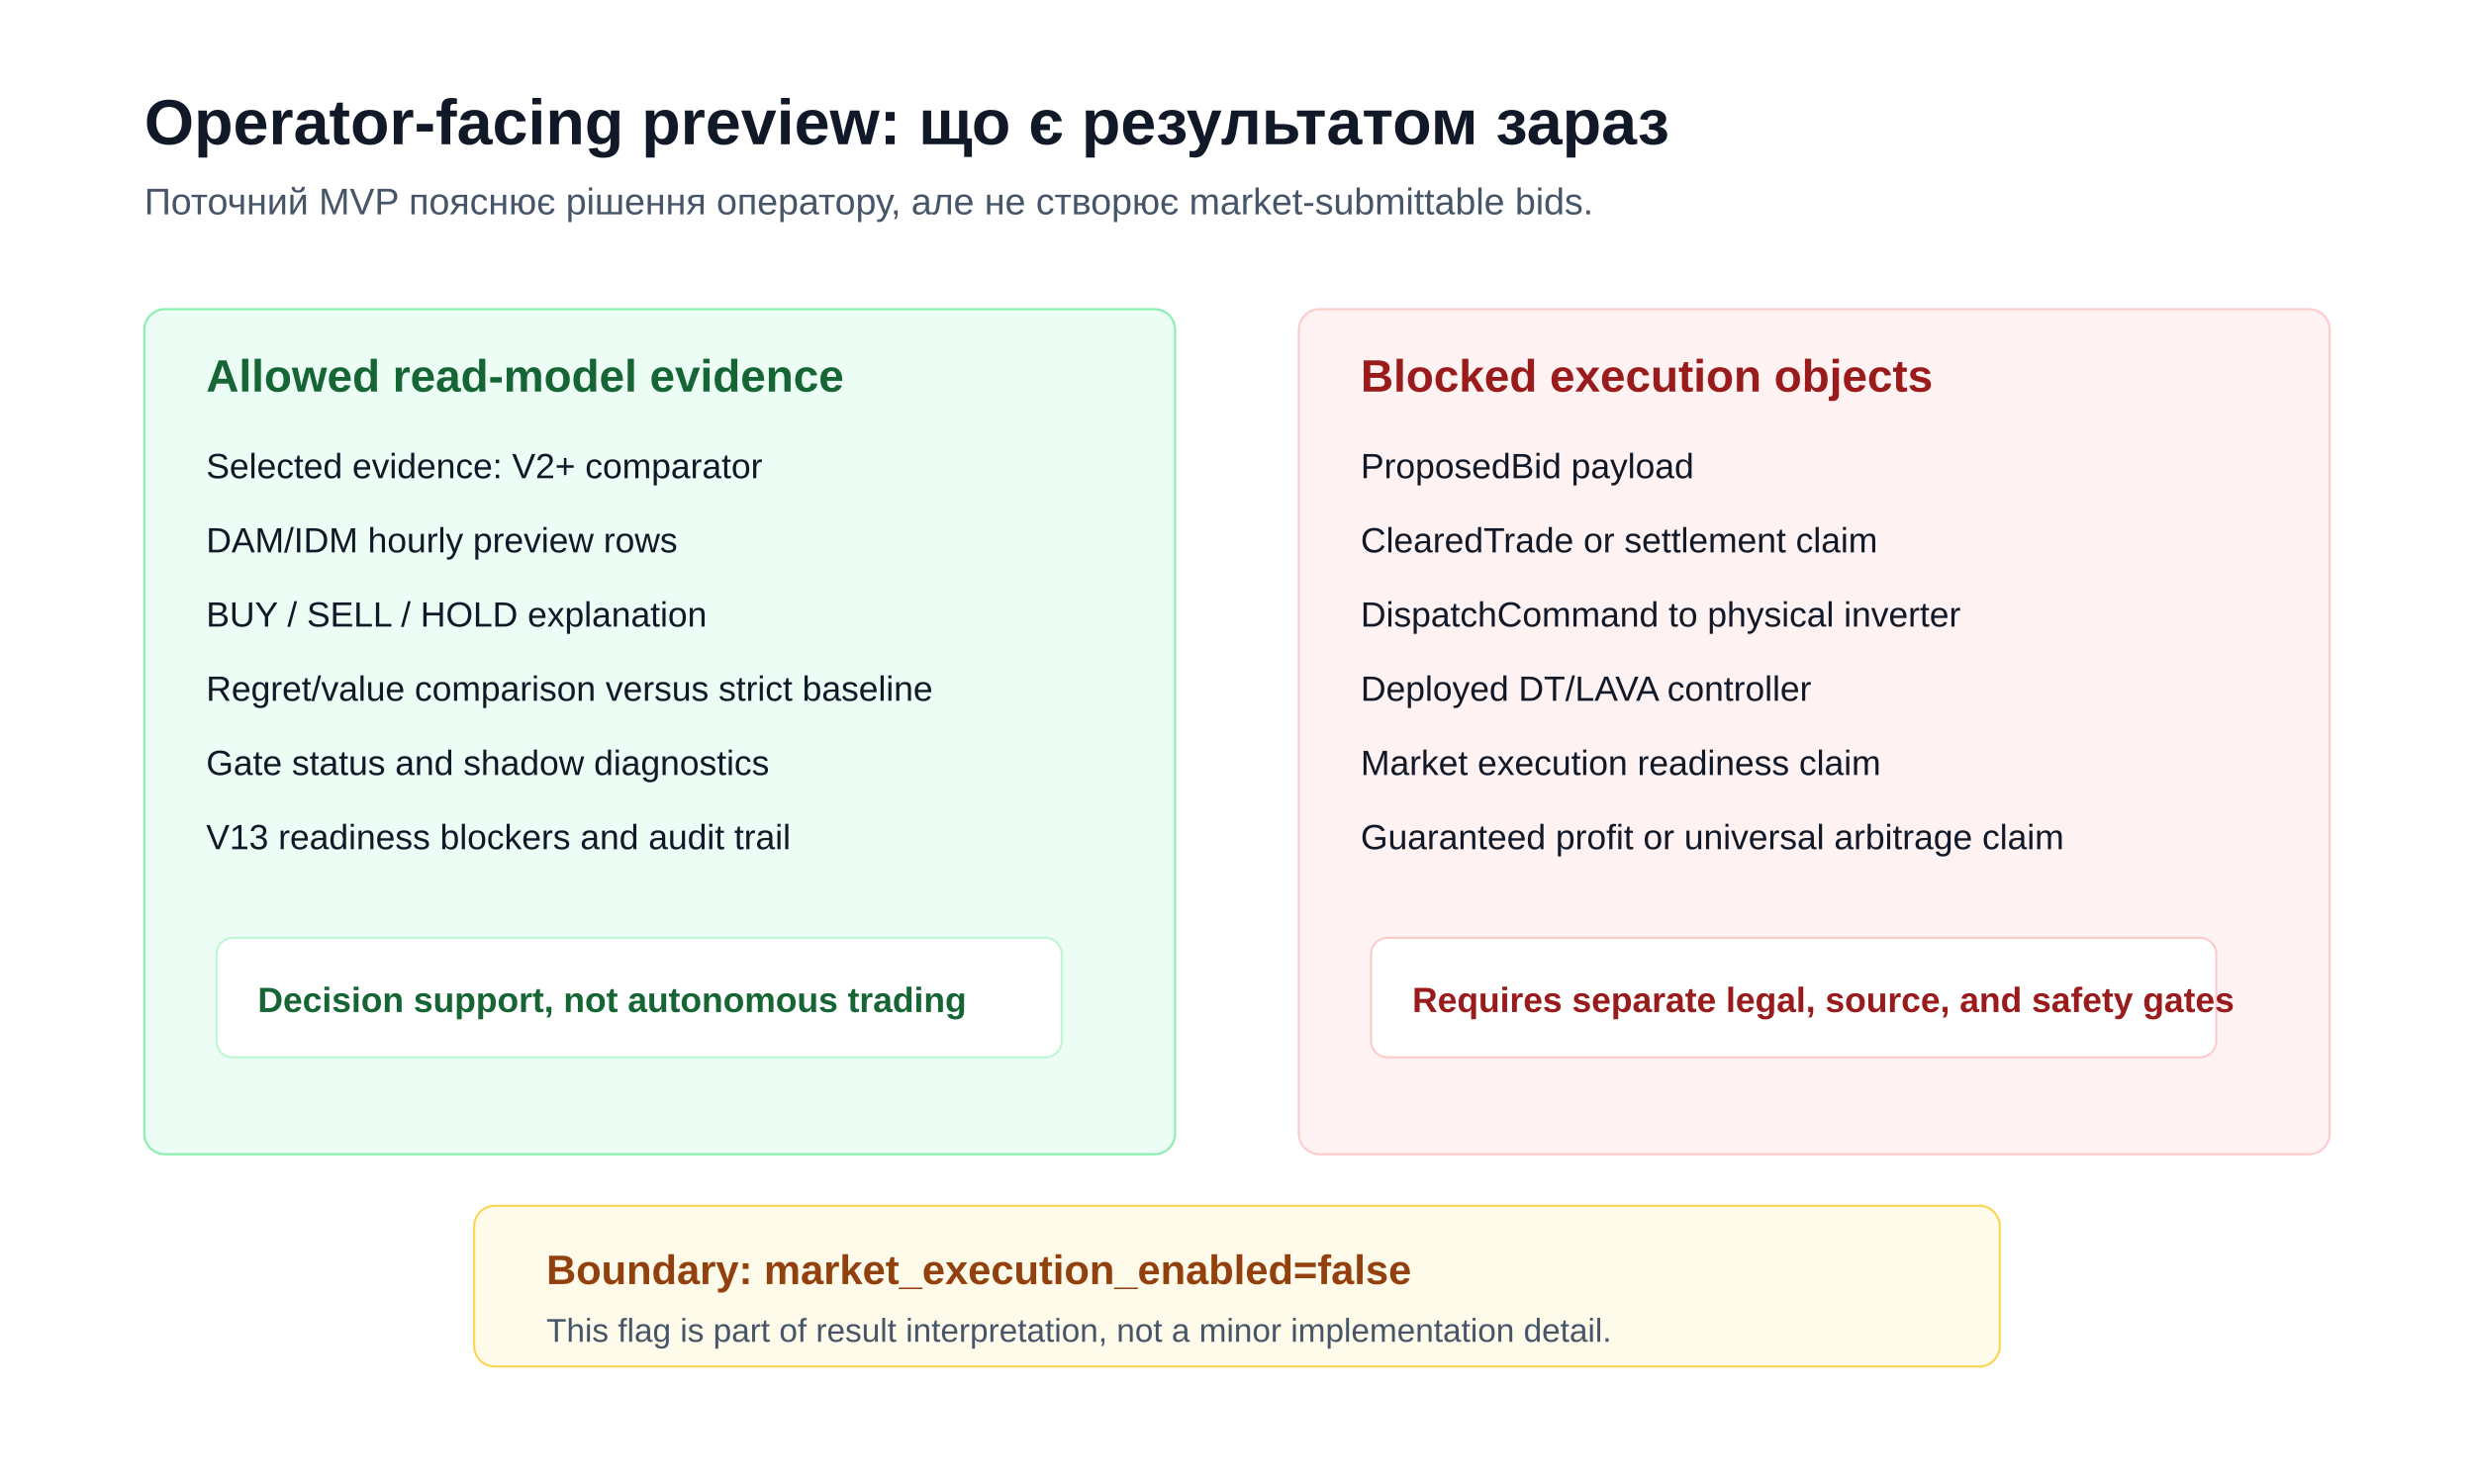
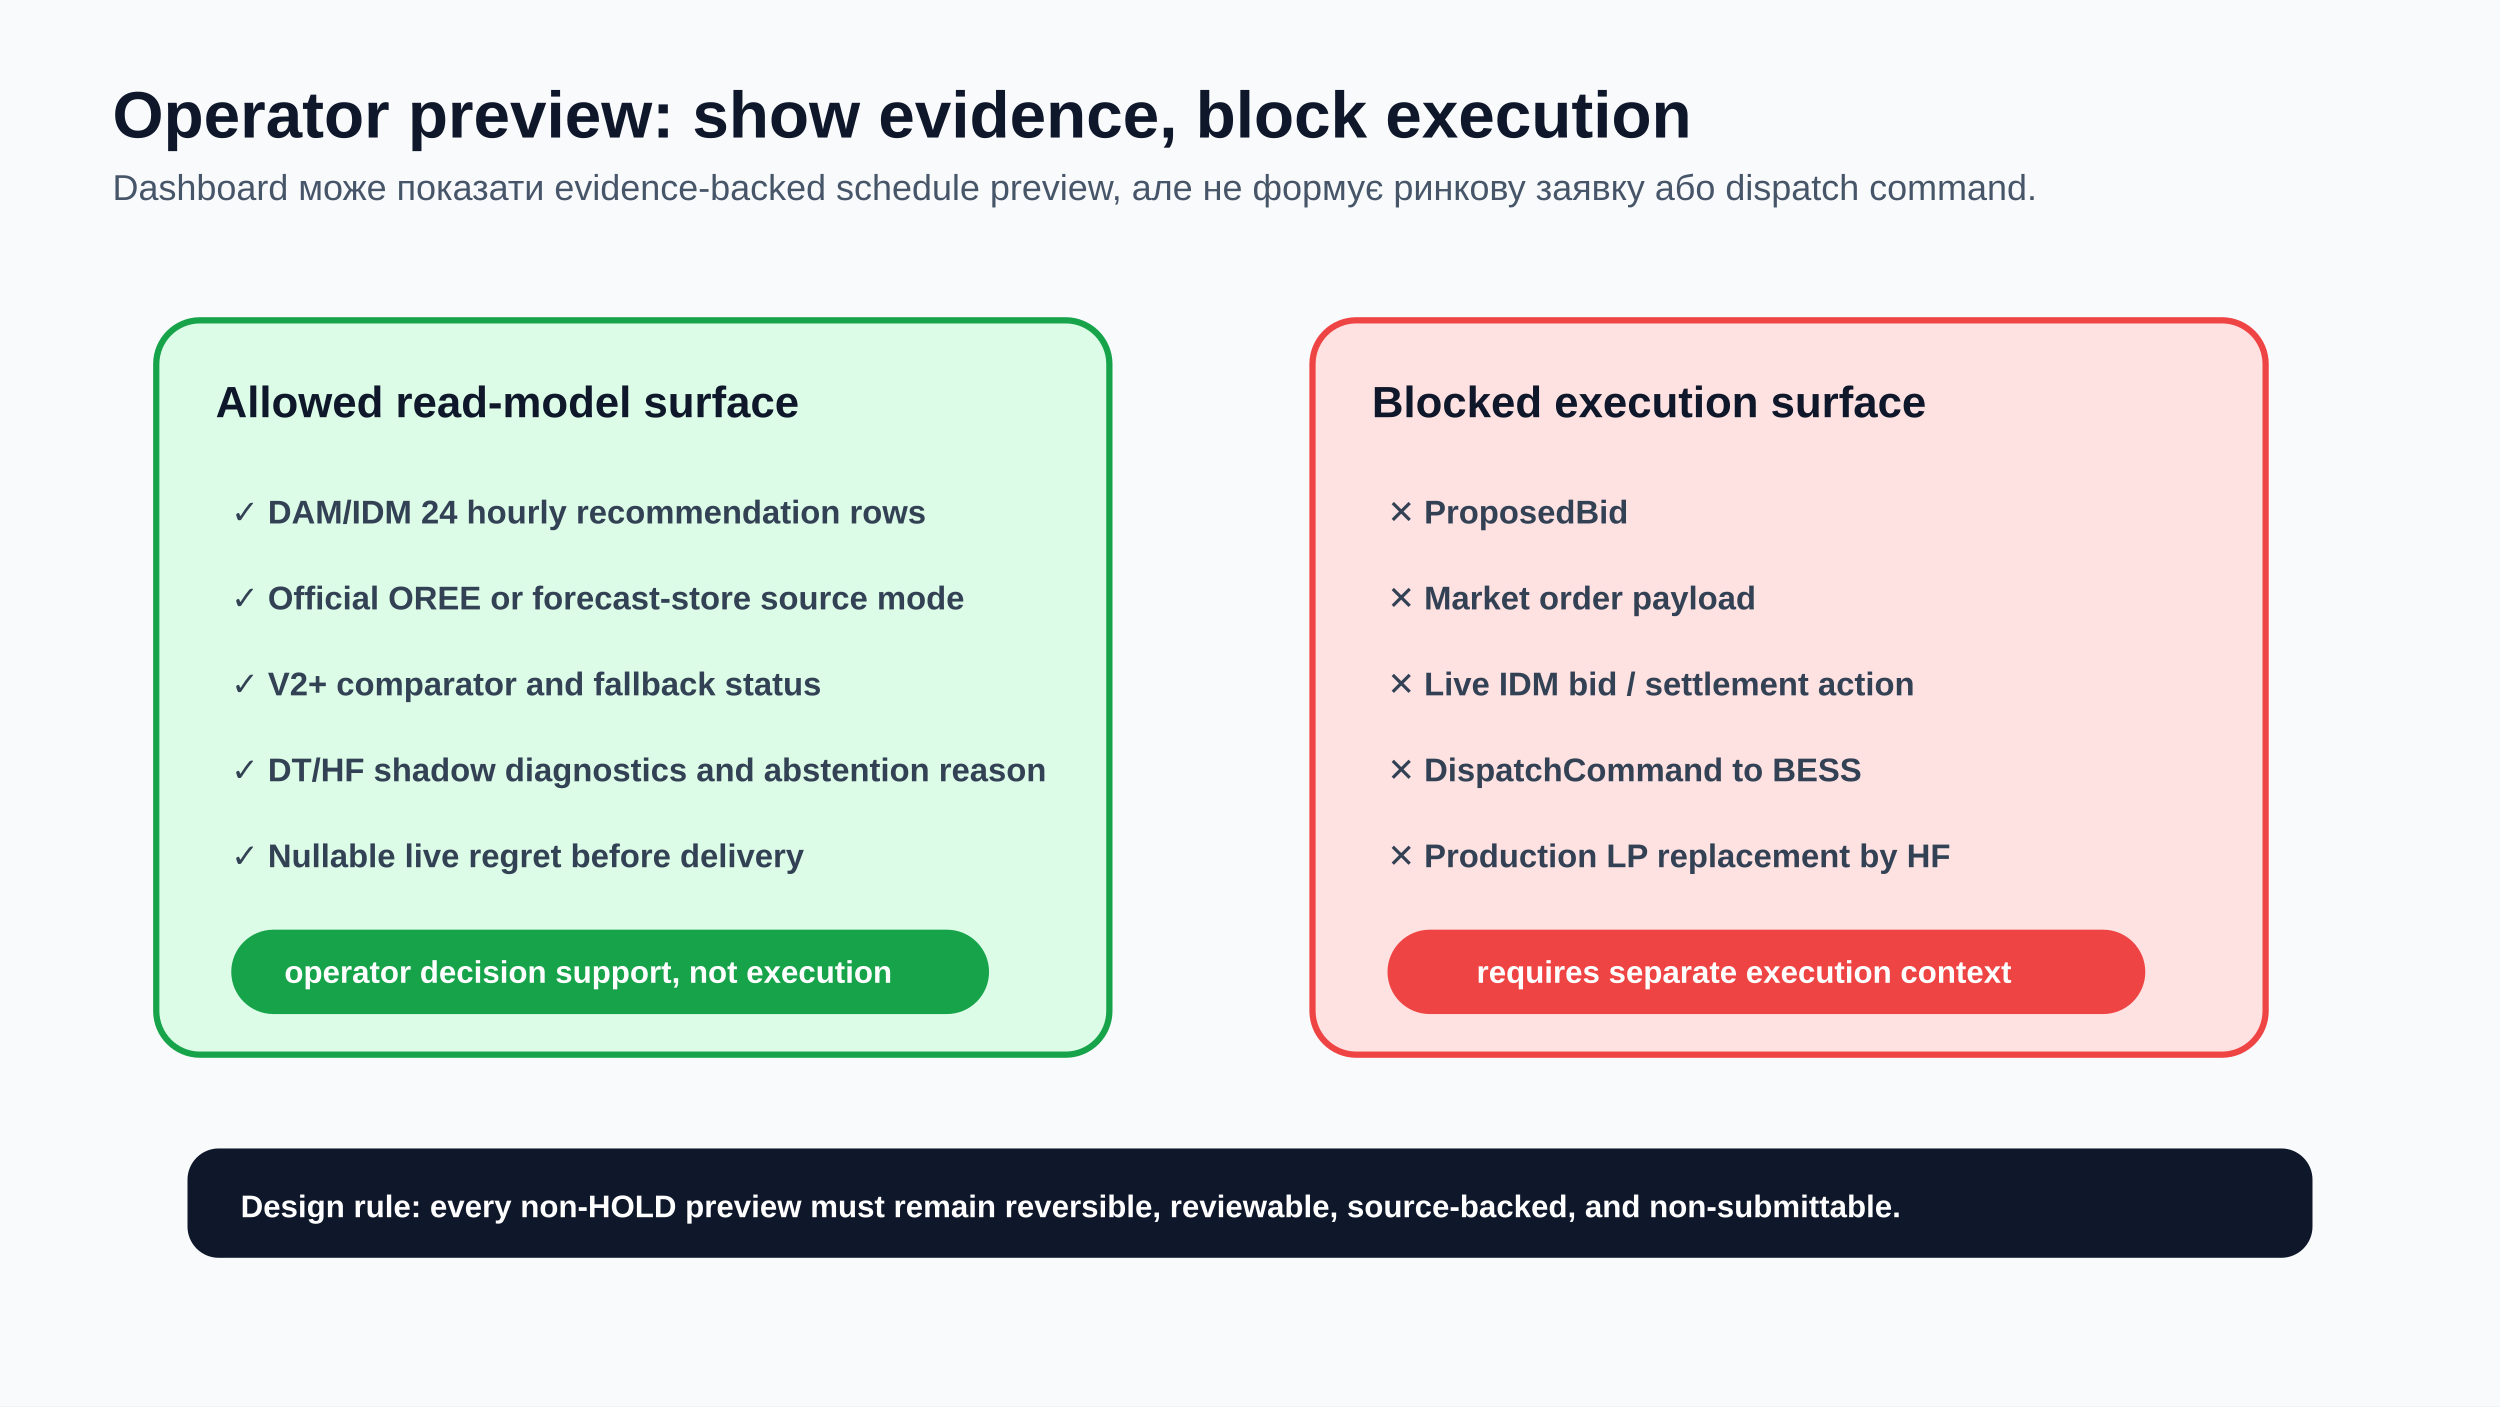
- <svg xmlns="http://www.w3.org/2000/svg" width="1200" height="720" viewBox="0 0 1200 720" role="img" aria-labelledby="title desc">
-   <rect width="1200" height="720" fill="#ffffff" />
-   <text x="70" y="70" font-family="Arial, sans-serif" font-size="31" font-weight="700" fill="#111827">Operator-facing preview: що є результатом зараз</text>
-   <text x="70" y="104" font-family="Arial, sans-serif" font-size="18" fill="#475569">Поточний MVP пояснює рішення оператору, але не створює market-submittable bids.</text>
-   <g font-family="Arial, sans-serif">
-     <rect x="70" y="150" width="500" height="410" rx="10" fill="#ecfdf5" stroke="#86efac" />
-     <text x="100" y="190" font-size="22" font-weight="700" fill="#166534">Allowed read-model evidence</text>
-     <text x="100" y="232" font-size="17" fill="#111827">Selected evidence: V2+ comparator</text>
-     <text x="100" y="268" font-size="17" fill="#111827">DAM/IDM hourly preview rows</text>
-     <text x="100" y="304" font-size="17" fill="#111827">BUY / SELL / HOLD explanation</text>
-     <text x="100" y="340" font-size="17" fill="#111827">Regret/value comparison versus strict baseline</text>
-     <text x="100" y="376" font-size="17" fill="#111827">Gate status and shadow diagnostics</text>
-     <text x="100" y="412" font-size="17" fill="#111827">V13 readiness blockers and audit trail</text>
-     <rect x="105" y="455" width="410" height="58" rx="8" fill="#ffffff" stroke="#bbf7d0" />
-     <text x="125" y="491" font-size="17" font-weight="700" fill="#166534">Decision support, not autonomous trading</text>
-     <rect x="630" y="150" width="500" height="410" rx="10" fill="#fef2f2" stroke="#fecaca" />
-     <text x="660" y="190" font-size="22" font-weight="700" fill="#991b1b">Blocked execution objects</text>
-     <text x="660" y="232" font-size="17" fill="#111827">ProposedBid payload</text>
-     <text x="660" y="268" font-size="17" fill="#111827">ClearedTrade or settlement claim</text>
-     <text x="660" y="304" font-size="17" fill="#111827">DispatchCommand to physical inverter</text>
-     <text x="660" y="340" font-size="17" fill="#111827">Deployed DT/LAVA controller</text>
-     <text x="660" y="376" font-size="17" fill="#111827">Market execution readiness claim</text>
-     <text x="660" y="412" font-size="17" fill="#111827">Guaranteed profit or universal arbitrage claim</text>
-     <rect x="665" y="455" width="410" height="58" rx="8" fill="#ffffff" stroke="#fecaca" />
-     <text x="685" y="491" font-size="17" font-weight="700" fill="#991b1b">Requires separate legal, source, and safety gates</text>
-     <rect x="230" y="585" width="740" height="78" rx="10" fill="#fffbeb" stroke="#fcd34d" />
-     <text x="265" y="623" font-size="20" font-weight="700" fill="#92400e">Boundary: market_execution_enabled=false</text>
-     <text x="265" y="651" font-size="16" fill="#475569">This flag is part of result interpretation, not a minor implementation detail.</text>
+ <svg xmlns="http://www.w3.org/2000/svg" width="1600" height="900" viewBox="0 0 1600 900" role="img" aria-labelledby="title desc">
+   <defs>
+     <style>
+       .title { font: 800 50px Arial, sans-serif; fill: #0f172a; }
+       .subtitle { font: 500 23px Arial, sans-serif; fill: #475569; }
+       .head { font: 800 28px Arial, sans-serif; fill: #0f172a; }
+       .body { font: 600 21px Arial, sans-serif; fill: #334155; }
+       .white { font: 800 20px Arial, sans-serif; fill: #fff; }
+     </style>
+   </defs>
+   <rect width="1600" height="900" fill="#f8fafc" />
+   <text x="72" y="88" class="title" style="font-size:42px">Operator preview: show evidence, block execution</text>
+   <text x="72" y="128" class="subtitle">Dashboard може показати evidence-backed schedule preview, але не формує ринкову заявку або dispatch command.</text>
+   <g transform="translate(100 205)">
+     <rect width="610" height="470" rx="28" fill="#dcfce7" stroke="#16a34a" stroke-width="4" />
+     <text x="38" y="62" class="head">Allowed read-model surface</text>
+     <text x="48" y="130" class="body">✓ DAM/IDM 24 hourly recommendation rows</text>
+     <text x="48" y="185" class="body">✓ Official OREE or forecast-store source mode</text>
+     <text x="48" y="240" class="body">✓ V2+ comparator and fallback status</text>
+     <text x="48" y="295" class="body">✓ DT/HF shadow diagnostics and abstention reason</text>
+     <text x="48" y="350" class="body">✓ Nullable live regret before delivery</text>
+     <rect x="48" y="390" width="485" height="54" rx="27" fill="#16a34a" />
+     <text x="82" y="424" class="white">operator decision support, not execution</text>
+   </g>
+   <g transform="translate(840 205)">
+     <rect width="610" height="470" rx="28" fill="#fee2e2" stroke="#ef4444" stroke-width="4" />
+     <text x="38" y="62" class="head">Blocked execution surface</text>
+     <text x="48" y="130" class="body">✕ ProposedBid</text>
+     <text x="48" y="185" class="body">✕ Market order payload</text>
+     <text x="48" y="240" class="body">✕ Live IDM bid / settlement action</text>
+     <text x="48" y="295" class="body">✕ DispatchCommand to BESS</text>
+     <text x="48" y="350" class="body">✕ Production LP replacement by HF</text>
+     <rect x="48" y="390" width="485" height="54" rx="27" fill="#ef4444" />
+     <text x="105" y="424" class="white">requires separate execution context</text>
+   </g>
+   <g transform="translate(120 735)">
+     <rect width="1360" height="70" rx="20" fill="#0f172a" />
+     <text x="34" y="44" class="white">Design rule: every non-HOLD preview must remain reversible, reviewable, source-backed, and non-submittable.</text>
  </g>
</svg>
